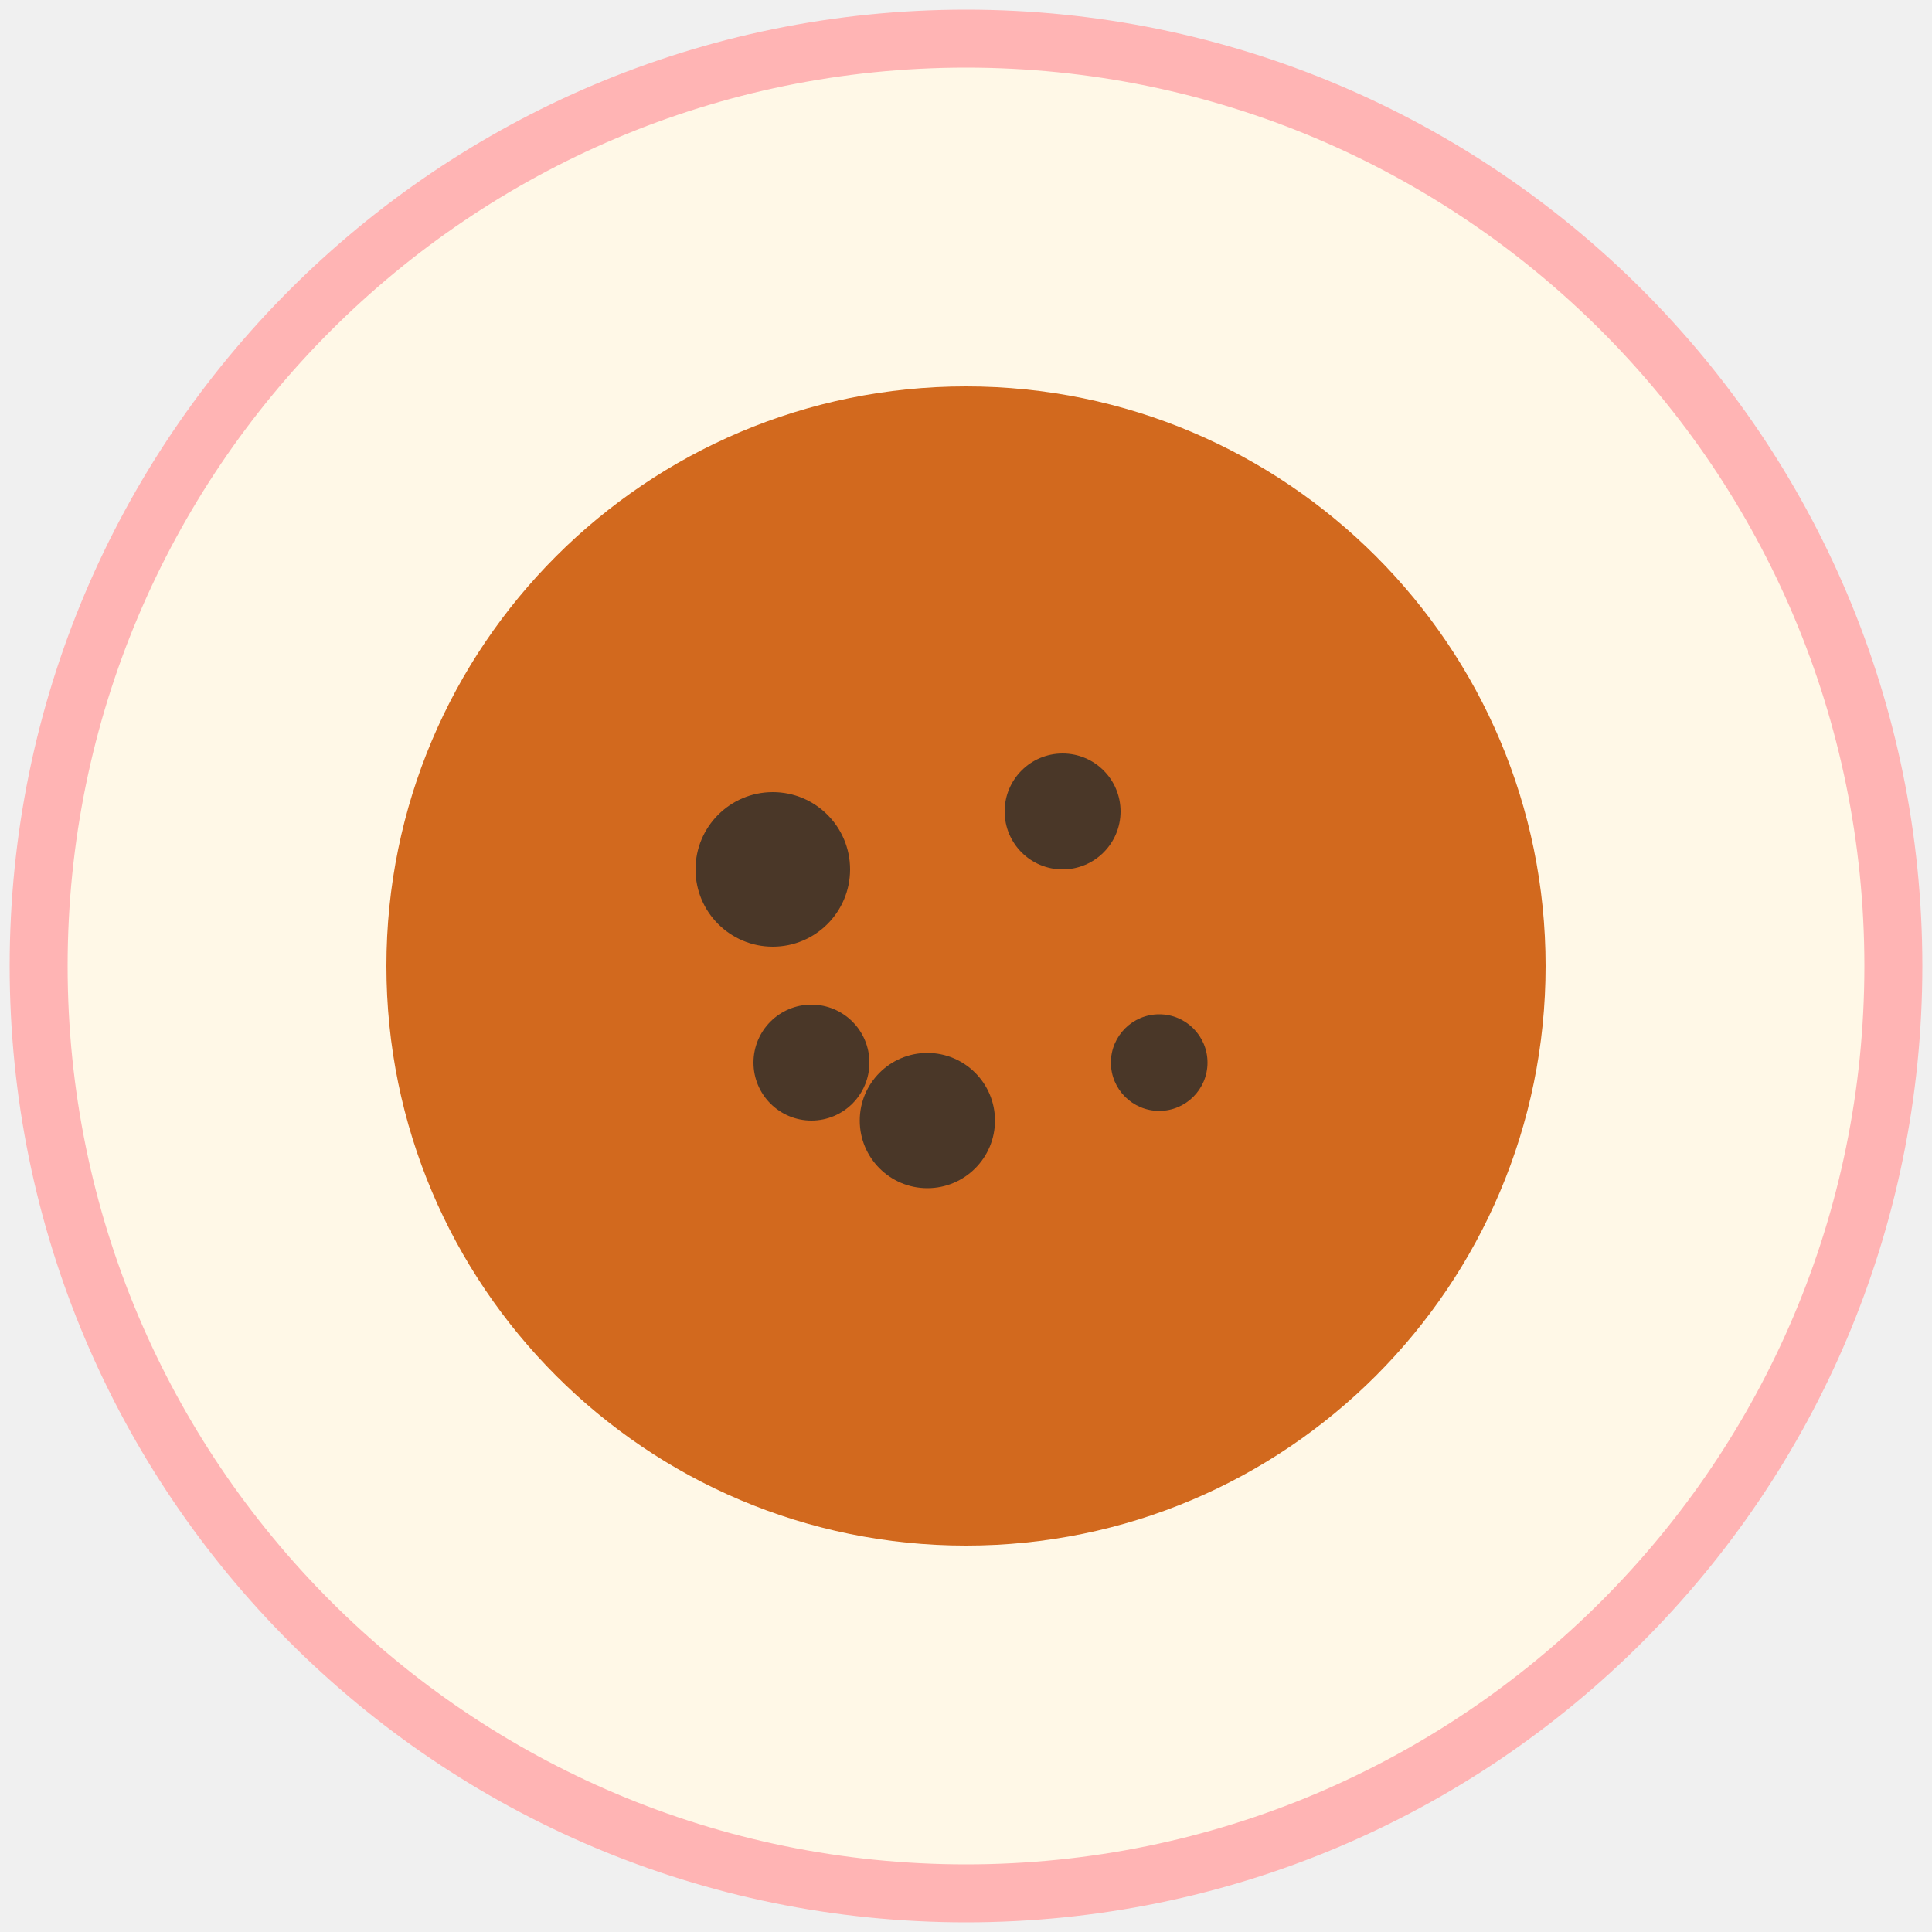
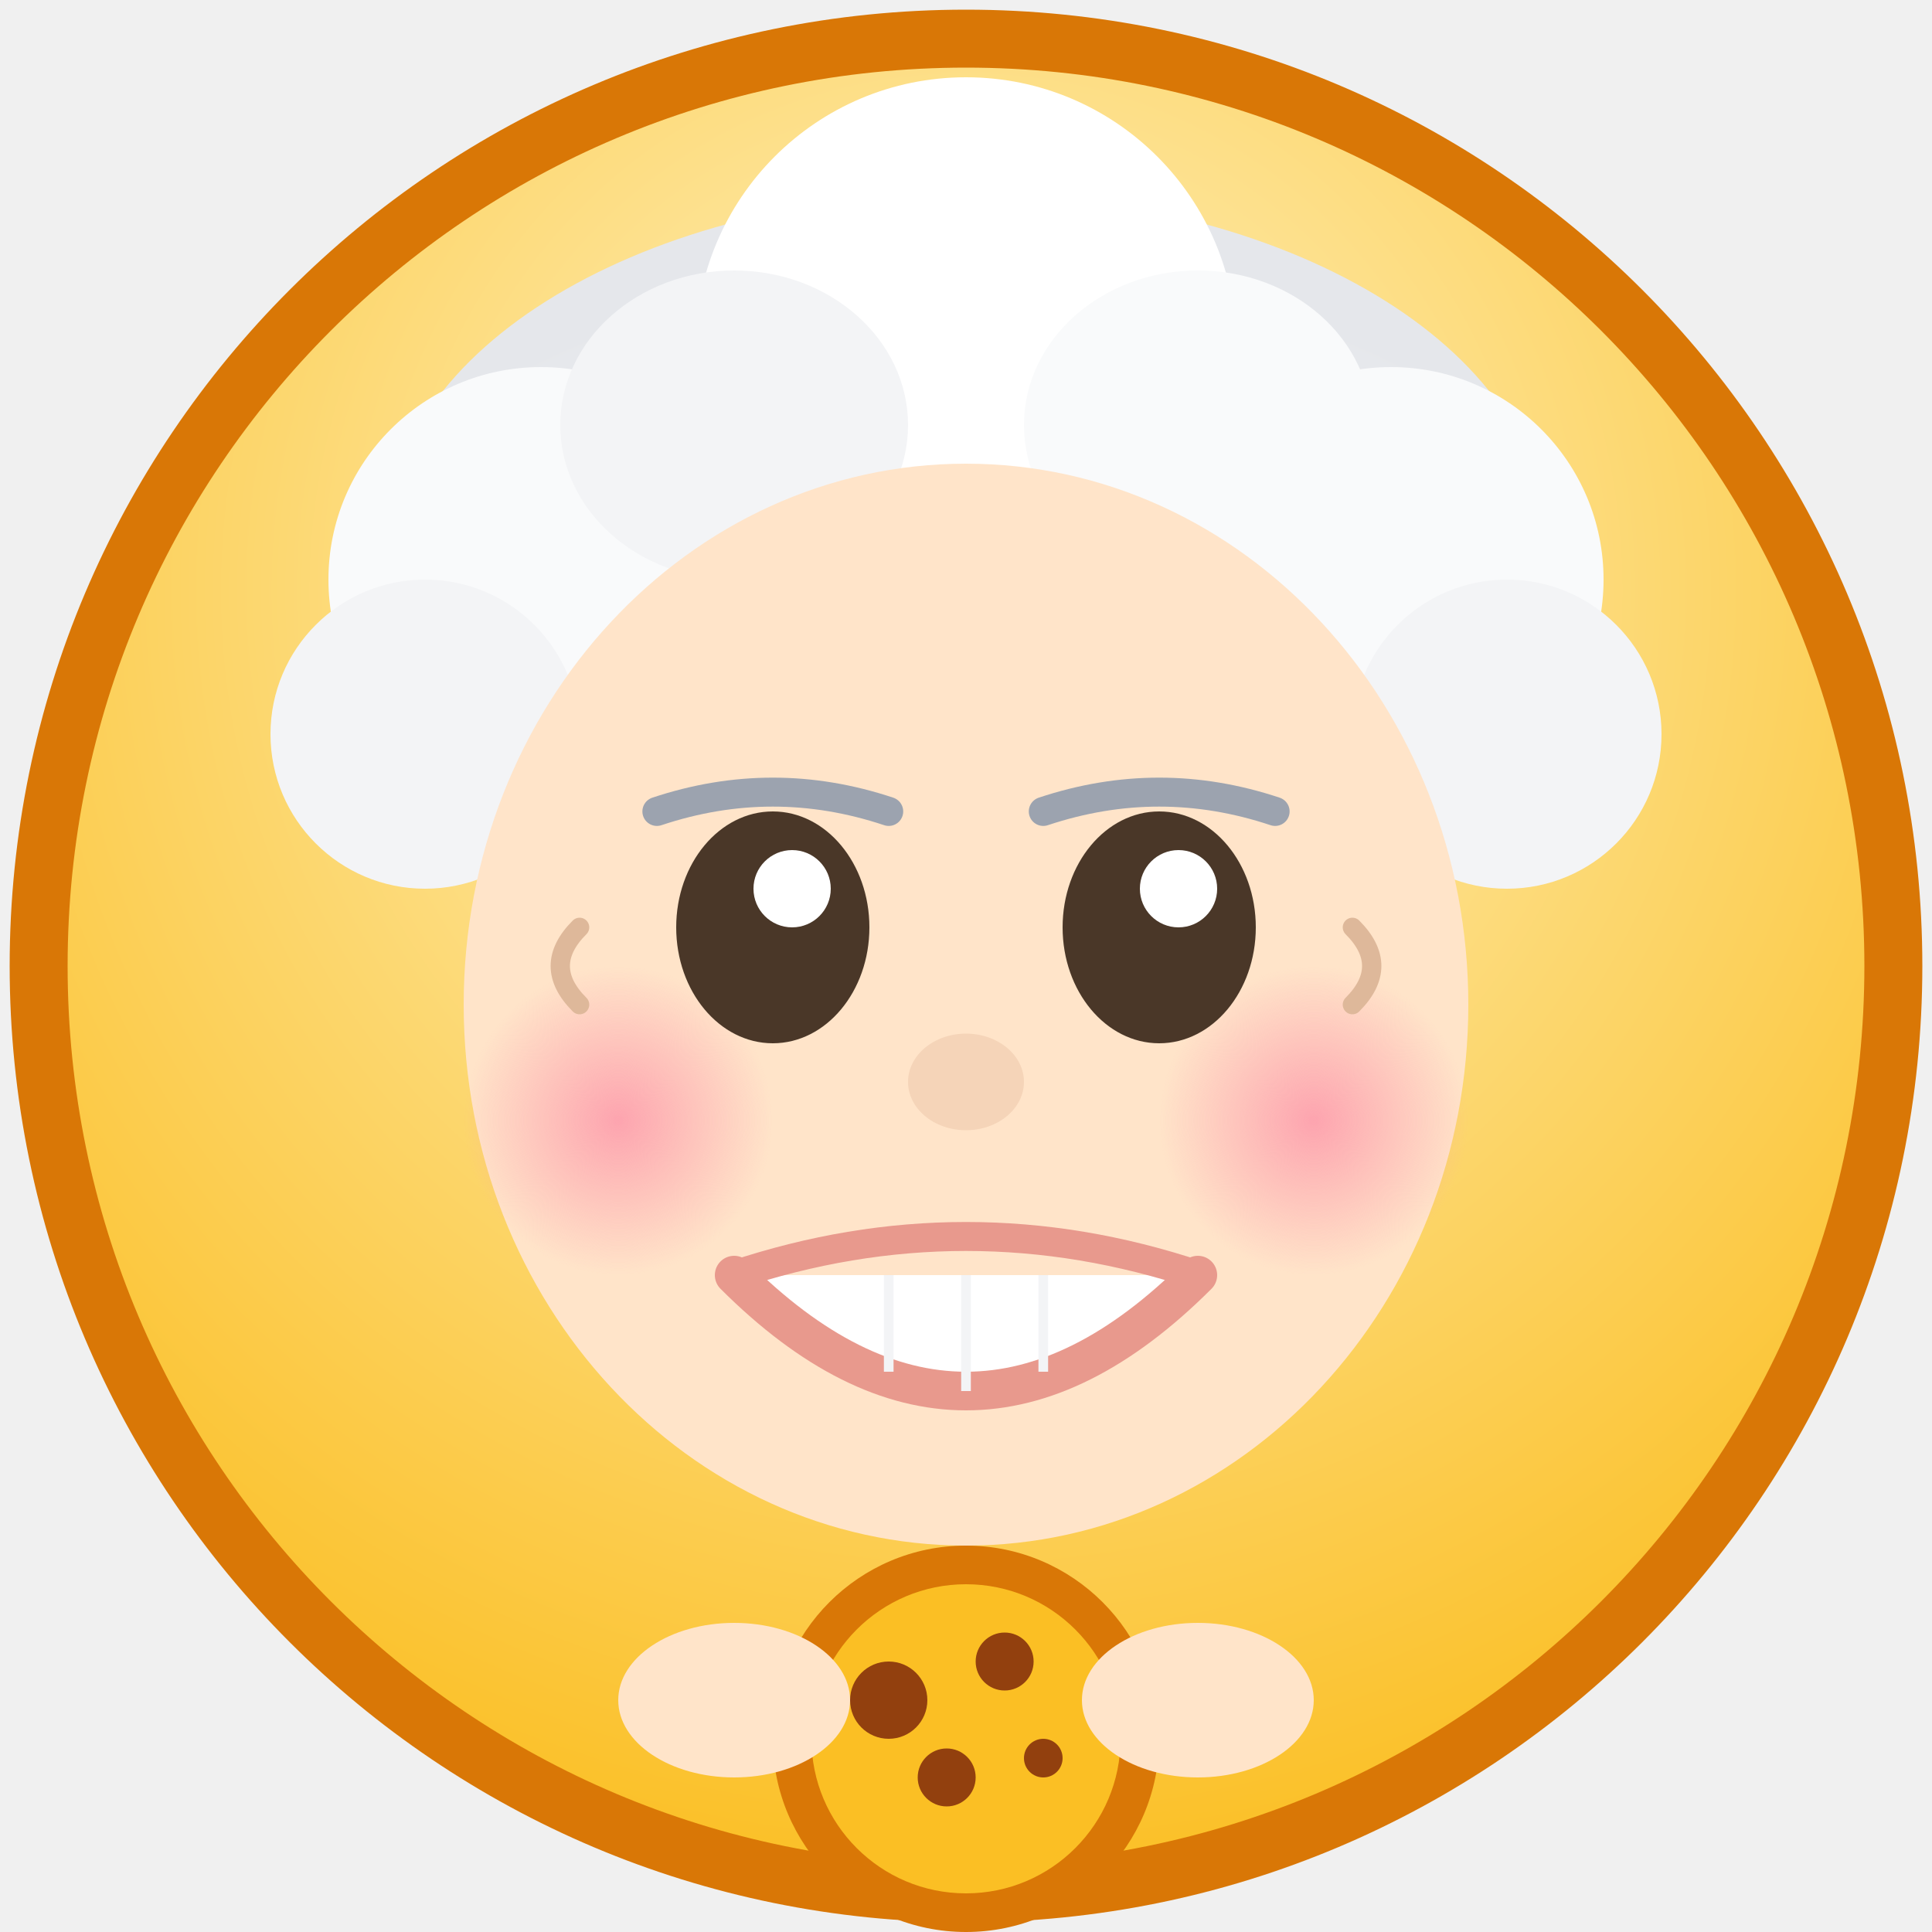
<svg xmlns="http://www.w3.org/2000/svg" viewBox="0 0 100 100">
-   <circle cx="50" cy="50" r="48" fill="#FFF8E7" stroke="#FFB4B4" stroke-width="3" />
-   <circle cx="50" cy="50" r="30" fill="#D2691E" />
-   <circle cx="40" cy="45" r="4" fill="#4A3728" />
-   <circle cx="55" cy="42" r="3" fill="#4A3728" />
-   <circle cx="48" cy="58" r="3.5" fill="#4A3728" />
-   <circle cx="60" cy="55" r="2.5" fill="#4A3728" />
-   <circle cx="42" cy="55" r="3" fill="#4A3728" />
+   <defs>
+     <radialGradient id="bgGradient" cx="50%" cy="30%" r="70%">
+       <stop offset="0%" stop-color="#FEF3C7" />
+       <stop offset="100%" stop-color="#FBBF24" />
+     </radialGradient>
+     <radialGradient id="cheekGradient" cx="50%" cy="50%" r="50%">
+       <stop offset="0%" stop-color="#FDA4AF" />
+       <stop offset="100%" stop-color="#FDA4AF" stop-opacity="0" />
+     </radialGradient>
+     <radialGradient id="hairGradient" cx="50%" cy="70%" r="60%">
+       <stop offset="0%" stop-color="#FFFFFF" />
+       <stop offset="100%" stop-color="#E5E7EB" />
+     </radialGradient>
+   </defs>
+   <circle cx="50" cy="50" r="48" fill="url(#bgGradient)" stroke="#D97706" stroke-width="3" />
+   <ellipse cx="50" cy="28" rx="30" ry="18" fill="url(#hairGradient)" />
+   <circle cx="28" cy="30" r="11" fill="#F9FAFB" />
+   <circle cx="72" cy="30" r="11" fill="#F9FAFB" />
+   <circle cx="50" cy="18" r="14" fill="#FFFFFF" />
+   <ellipse cx="38" cy="22" rx="9" ry="8" fill="#F3F4F6" />
+   <ellipse cx="62" cy="22" rx="9" ry="8" fill="#F9FAFB" />
+   <circle cx="22" cy="38" r="8" fill="#F3F4F6" />
+   <circle cx="78" cy="38" r="8" fill="#F3F4F6" />
+   <ellipse cx="50" cy="52" rx="26" ry="28" fill="#FFE4C9" />
+   <circle cx="32" cy="58" r="8" fill="url(#cheekGradient)" />
+   <circle cx="68" cy="58" r="8" fill="url(#cheekGradient)" />
+   <ellipse cx="40" cy="48" rx="5" ry="6" fill="#4A3728" />
+   <ellipse cx="60" cy="48" rx="5" ry="6" fill="#4A3728" />
+   <circle cx="41" cy="46" r="2" fill="white" />
+   <circle cx="61" cy="46" r="2" fill="white" />
+   <path d="M30 52 Q28 50 30 48" fill="none" stroke="#DEB89A" stroke-width="1" stroke-linecap="round" />
+   <path d="M70 52 Q72 50 70 48" fill="none" stroke="#DEB89A" stroke-width="1" stroke-linecap="round" />
+   <path d="M34 42 Q40 40 46 42" fill="none" stroke="#9CA3AF" stroke-width="1.5" stroke-linecap="round" />
+   <path d="M54 42 Q60 40 66 42" fill="none" stroke="#9CA3AF" stroke-width="1.5" stroke-linecap="round" />
+   <ellipse cx="50" cy="56" rx="3" ry="2.5" fill="#F5D4B8" />
+   <path d="M38 66 Q50 78 62 66" fill="#FFFFFF" stroke="#E8998D" stroke-width="2" stroke-linecap="round" />
+   <path d="M38 66 Q50 62 62 66" fill="none" stroke="#E8998D" stroke-width="1.5" stroke-linecap="round" />
+   <line x1="46" y1="66" x2="46" y2="71" stroke="#F3F4F6" stroke-width="0.5" />
+   <line x1="50" y1="66" x2="50" y2="72" stroke="#F3F4F6" stroke-width="0.5" />
+   <line x1="54" y1="66" x2="54" y2="71" stroke="#F3F4F6" stroke-width="0.5" />
+   <circle cx="50" cy="90" r="10" fill="#D97706" />
+   <circle cx="50" cy="90" r="8" fill="#FBBF24" />
+   <circle cx="46" cy="88" r="2" fill="#92400E" />
+   <circle cx="52" cy="86" r="1.5" fill="#92400E" />
+   <circle cx="49" cy="92" r="1.5" fill="#92400E" />
+   <circle cx="54" cy="91" r="1" fill="#92400E" />
+   <ellipse cx="38" cy="88" rx="6" ry="4" fill="#FFE4C9" />
+   <ellipse cx="62" cy="88" rx="6" ry="4" fill="#FFE4C9" />
</svg>
